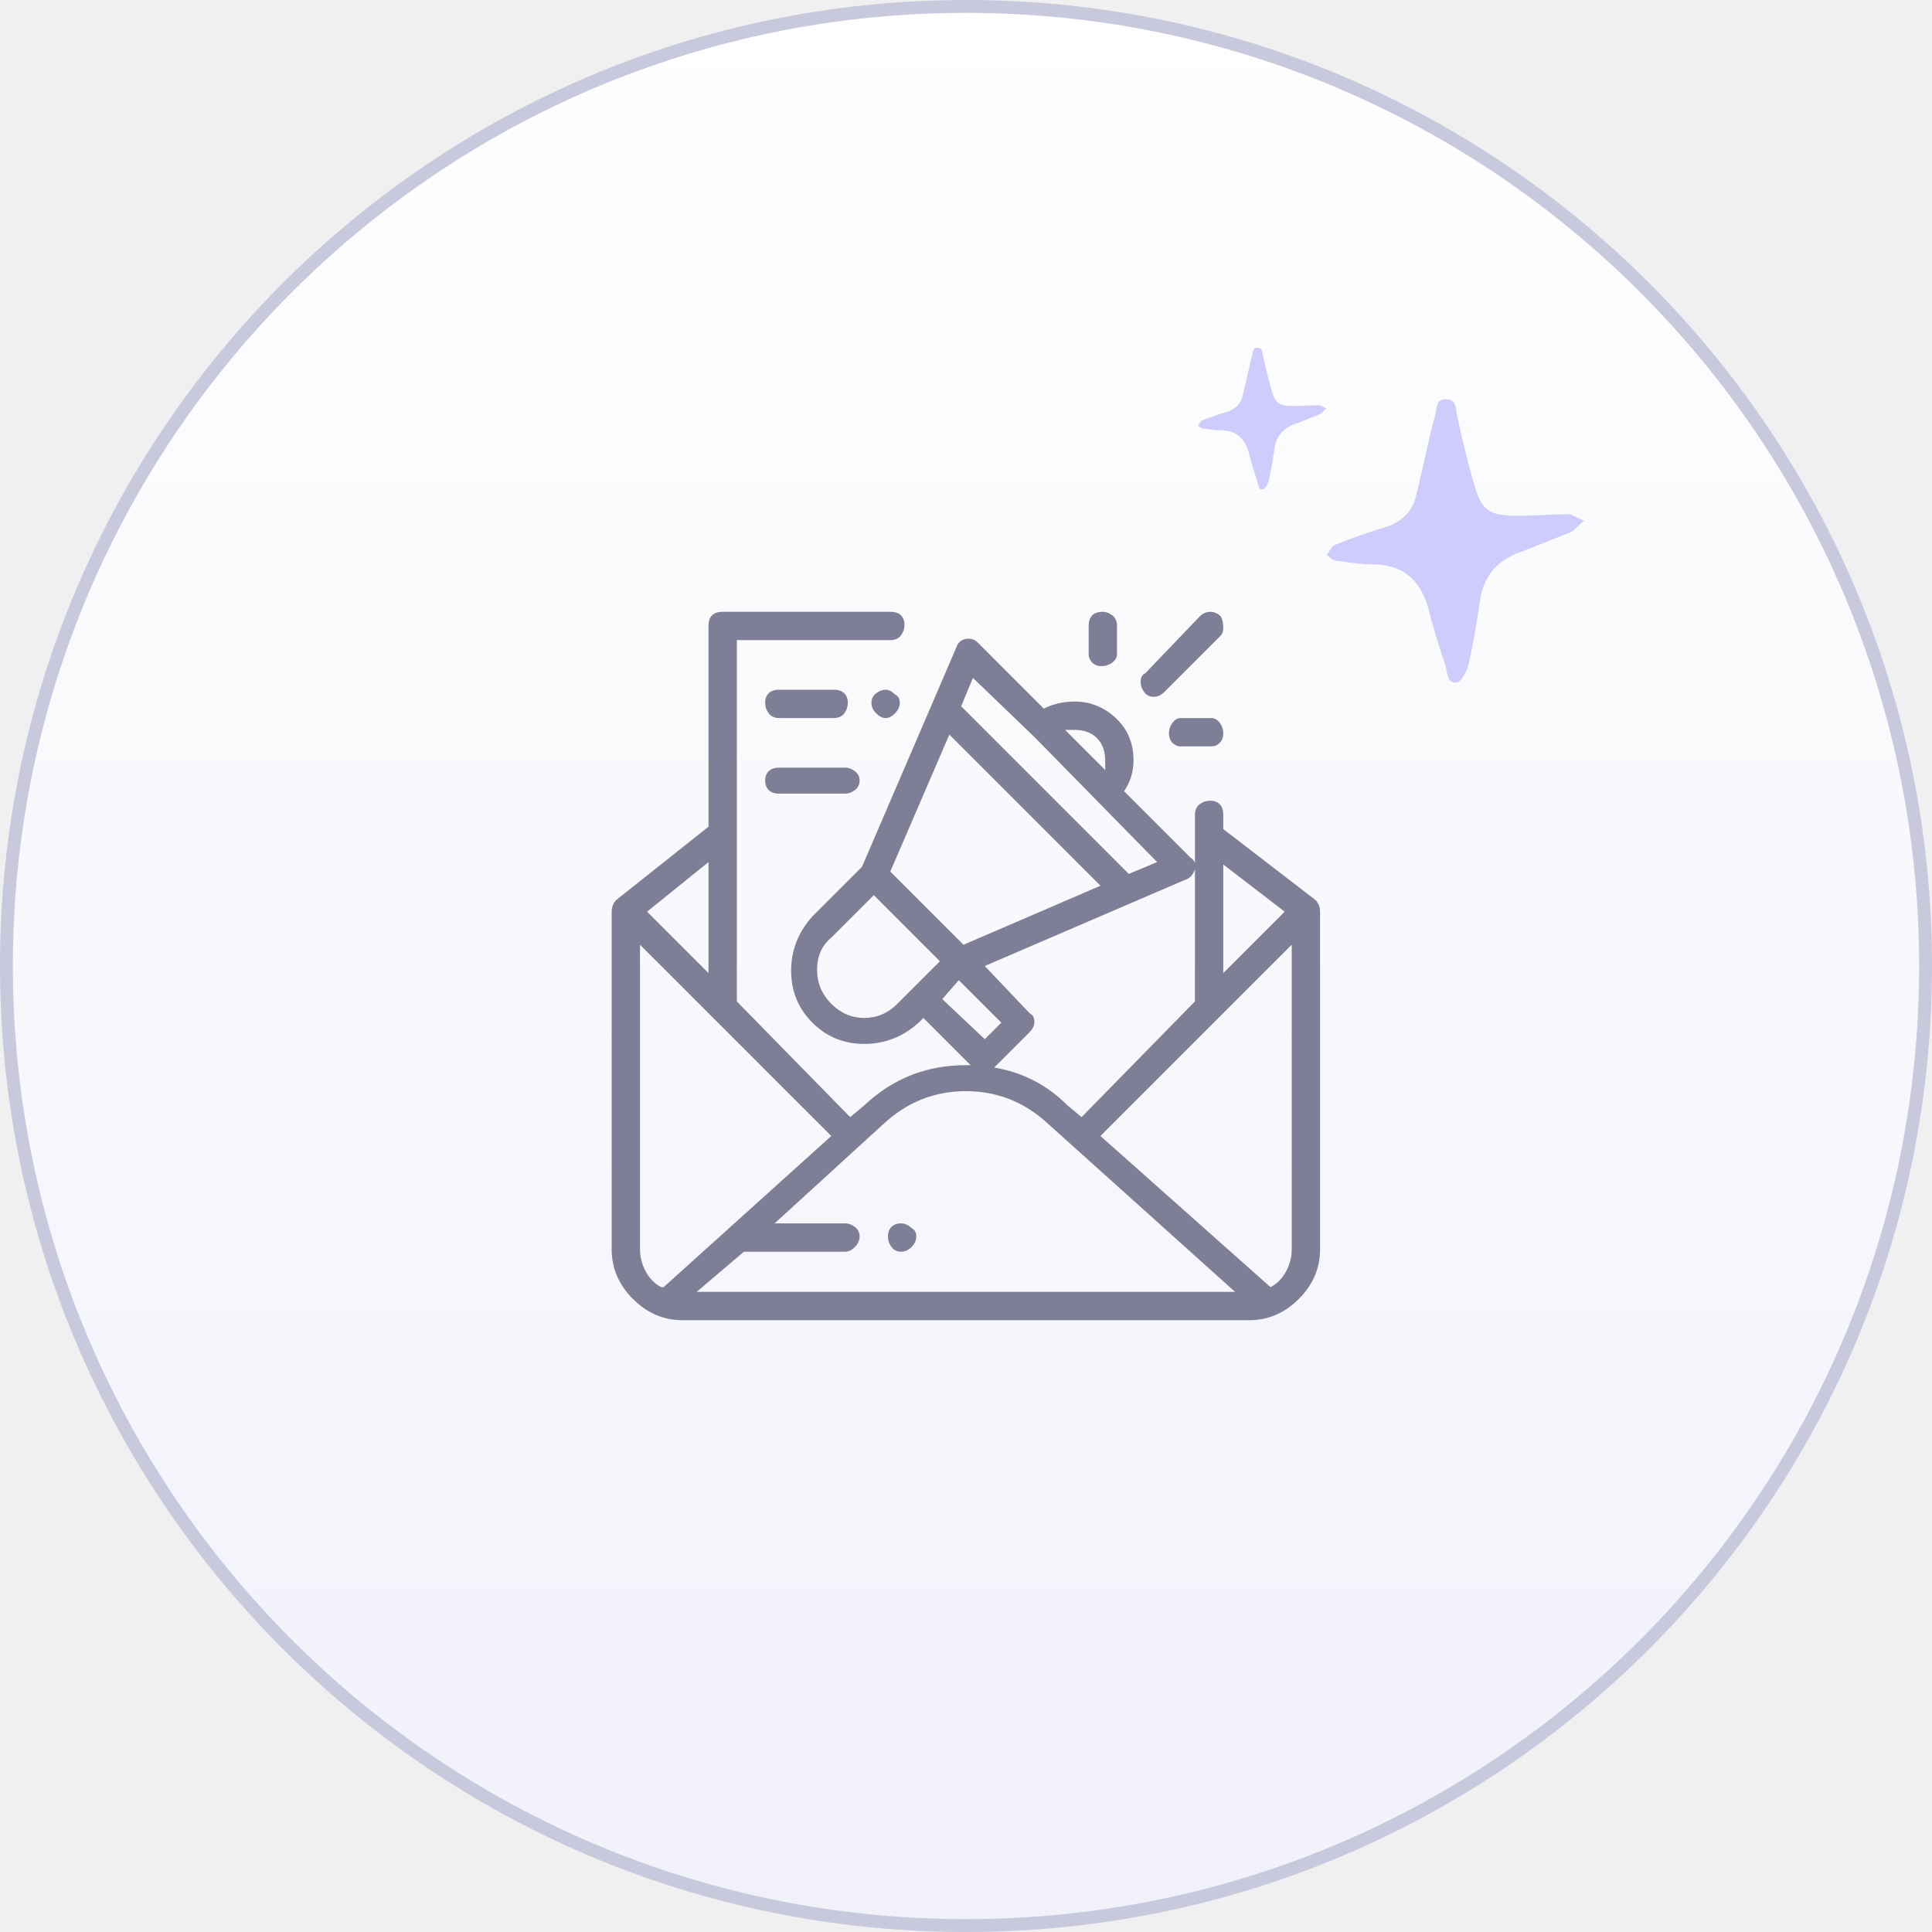
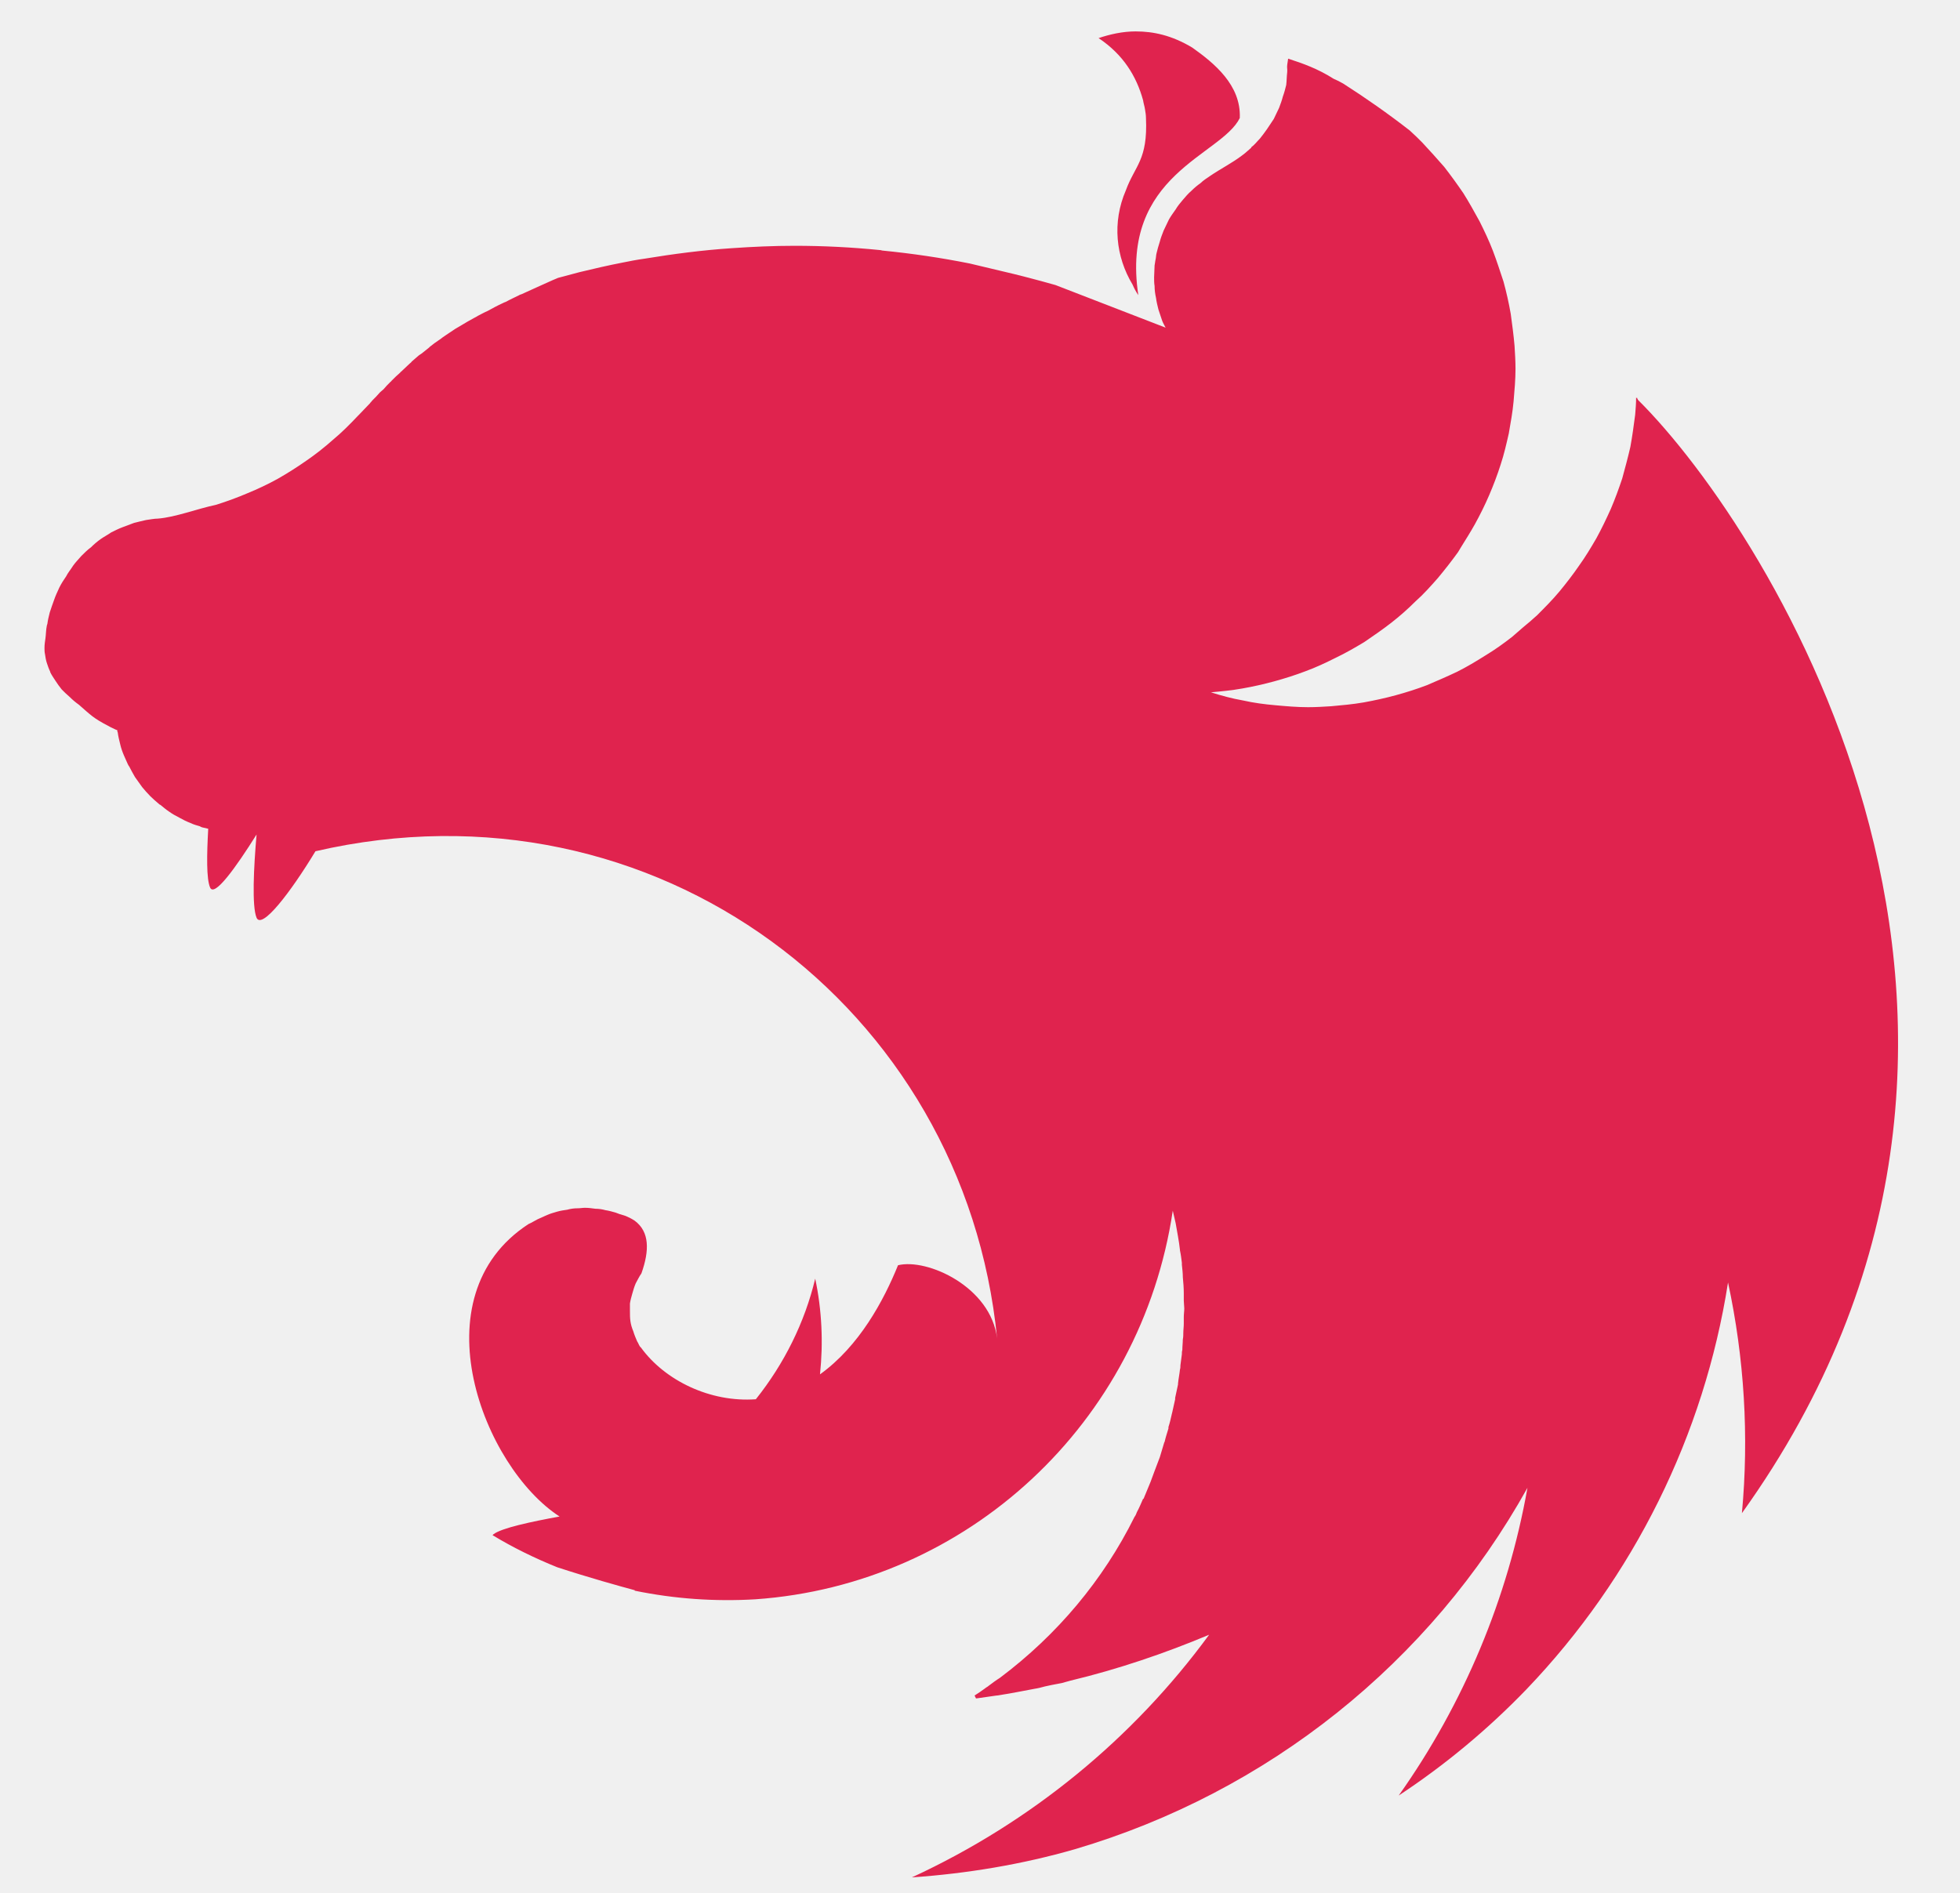
- <svg xmlns="http://www.w3.org/2000/svg" width="150" height="150" viewBox="0 0 150 150" fill="none">
-   <rect x="0.5" y="0.5" width="149" height="149" rx="74.5" fill="url(#paint0_linear_1_2044)" />
-   <rect x="0.5" y="0.5" width="149" height="149" rx="74.5" stroke="#C9C9DD" />
-   <g clip-path="url(#clip0_1_2044)">
-     <path d="M69.49 53.917C69.246 53.672 69.001 53.55 68.757 53.55C68.513 53.55 68.268 53.642 68.024 53.825C67.779 54.008 67.657 54.253 67.657 54.558C67.657 54.864 67.779 55.139 68.024 55.383C68.268 55.628 68.513 55.75 68.757 55.75C69.001 55.75 69.246 55.628 69.49 55.383C69.735 55.139 69.857 54.864 69.857 54.558C69.857 54.253 69.735 54.039 69.49 53.917ZM64.724 53.55H60.507C60.14 53.55 59.865 53.642 59.682 53.825C59.499 54.008 59.407 54.253 59.407 54.558C59.407 54.864 59.499 55.139 59.682 55.383C59.865 55.628 60.14 55.75 60.507 55.75H64.724C65.09 55.75 65.365 55.628 65.549 55.383C65.732 55.139 65.824 54.864 65.824 54.558C65.824 54.253 65.732 54.008 65.549 53.825C65.365 53.642 65.09 53.55 64.724 53.55ZM65.64 59.6H60.507C60.14 59.6 59.865 59.692 59.682 59.875C59.499 60.058 59.407 60.303 59.407 60.608C59.407 60.914 59.499 61.158 59.682 61.342C59.865 61.525 60.14 61.617 60.507 61.617H65.64C65.885 61.617 66.129 61.525 66.374 61.342C66.618 61.158 66.74 60.914 66.74 60.608C66.74 60.303 66.618 60.058 66.374 59.875C66.129 59.692 65.885 59.6 65.64 59.6ZM102.124 69.867L94.974 64.367V63.267C94.974 62.9 94.882 62.625 94.699 62.442C94.515 62.258 94.271 62.167 93.965 62.167C93.66 62.167 93.385 62.258 93.14 62.442C92.896 62.625 92.774 62.9 92.774 63.267V77.75L83.974 86.733L82.874 85.817C81.285 84.228 79.39 83.25 77.19 82.883L79.94 80.133C80.185 79.889 80.307 79.614 80.307 79.308C80.307 79.003 80.185 78.789 79.94 78.667L76.457 75L92.224 68.217C92.468 68.094 92.651 67.85 92.774 67.483C92.896 67.117 92.774 66.811 92.407 66.567L87.274 61.433C87.763 60.7 88.007 59.906 88.007 59.05C88.007 57.706 87.549 56.606 86.632 55.75C85.715 54.894 84.646 54.467 83.424 54.467C82.568 54.467 81.774 54.65 81.04 55.017L75.907 49.883C75.662 49.639 75.357 49.547 74.99 49.608C74.624 49.669 74.379 49.883 74.257 50.25L66.924 67.3L63.074 71.15C61.974 72.372 61.424 73.778 61.424 75.367C61.424 76.956 61.974 78.3 63.074 79.4C64.174 80.5 65.518 81.05 67.107 81.05C68.696 81.05 70.101 80.5 71.324 79.4L71.69 79.033L75.357 82.7H74.99C71.935 82.7 69.307 83.739 67.107 85.817L66.007 86.733L57.207 77.75V49.7H69.124C69.49 49.7 69.765 49.578 69.949 49.333C70.132 49.089 70.224 48.814 70.224 48.508C70.224 48.203 70.132 47.958 69.949 47.775C69.765 47.592 69.49 47.5 69.124 47.5H56.107C55.74 47.5 55.465 47.592 55.282 47.775C55.099 47.958 55.007 48.233 55.007 48.6V64.183L47.857 69.867C47.612 70.111 47.49 70.417 47.49 70.783V97C47.49 98.467 48.04 99.75 49.14 100.85C50.24 101.95 51.524 102.5 52.99 102.5H96.99C98.457 102.5 99.74 101.95 100.84 100.85C101.94 99.75 102.49 98.467 102.49 97V70.783C102.49 70.417 102.368 70.111 102.124 69.867ZM94.974 67.117L99.74 70.783L94.974 75.55V67.117ZM83.424 56.667C84.157 56.667 84.737 56.881 85.165 57.308C85.593 57.736 85.807 58.317 85.807 59.05C85.807 59.294 85.807 59.539 85.807 59.783L82.69 56.667C82.935 56.667 83.179 56.667 83.424 56.667ZM75.54 52.633L80.307 57.217L89.84 66.933L87.64 67.85L74.624 54.833L75.54 52.633ZM73.707 57.033L85.44 68.767L74.807 73.35L69.124 67.667L73.707 57.033ZM69.674 77.933C68.94 78.667 68.085 79.033 67.107 79.033C66.129 79.033 65.274 78.667 64.54 77.933C63.807 77.2 63.44 76.314 63.44 75.275C63.44 74.236 63.807 73.411 64.54 72.8L67.84 69.5L72.974 74.633L69.674 77.933ZM73.157 77.567L74.44 76.1L77.74 79.4L76.457 80.683L73.157 77.567ZM55.007 66.933V75.55L50.24 70.783L55.007 66.933ZM51.524 99.933C51.524 99.933 51.462 99.933 51.34 99.933C50.851 99.689 50.454 99.292 50.149 98.742C49.843 98.192 49.69 97.611 49.69 97V73.35L64.54 88.2L51.524 99.933ZM54.09 100.3L57.757 97.183H65.64C65.885 97.183 66.129 97.061 66.374 96.817C66.618 96.572 66.74 96.297 66.74 95.992C66.74 95.686 66.618 95.442 66.374 95.258C66.129 95.075 65.885 94.983 65.64 94.983H60.14L68.574 87.283C70.407 85.572 72.546 84.717 74.99 84.717C77.435 84.717 79.574 85.572 81.407 87.283L95.89 100.3H54.09ZM100.29 97C100.29 97.611 100.137 98.192 99.832 98.742C99.526 99.292 99.129 99.689 98.64 99.933L85.44 88.2L100.29 73.35V97ZM94.79 47.867C94.546 47.622 94.271 47.5 93.965 47.5C93.66 47.5 93.385 47.622 93.14 47.867L88.924 52.267C88.679 52.389 88.557 52.603 88.557 52.908C88.557 53.214 88.649 53.489 88.832 53.733C89.015 53.978 89.26 54.1 89.565 54.1C89.871 54.1 90.146 53.978 90.39 53.733L94.79 49.333C94.912 49.211 94.974 48.997 94.974 48.692C94.974 48.386 94.912 48.111 94.79 47.867ZM85.624 47.5C85.257 47.5 84.982 47.592 84.799 47.775C84.615 47.958 84.524 48.233 84.524 48.6V50.8C84.524 51.044 84.615 51.258 84.799 51.442C84.982 51.625 85.226 51.717 85.532 51.717C85.838 51.717 86.112 51.625 86.357 51.442C86.601 51.258 86.724 51.044 86.724 50.8V48.6C86.724 48.233 86.601 47.958 86.357 47.775C86.112 47.592 85.868 47.5 85.624 47.5ZM94.057 55.75H91.674C91.429 55.75 91.215 55.872 91.032 56.117C90.849 56.361 90.757 56.636 90.757 56.942C90.757 57.247 90.849 57.492 91.032 57.675C91.215 57.858 91.429 57.95 91.674 57.95H94.057C94.301 57.95 94.515 57.858 94.699 57.675C94.882 57.492 94.974 57.247 94.974 56.942C94.974 56.636 94.882 56.361 94.699 56.117C94.515 55.872 94.301 55.75 94.057 55.75ZM70.774 95.35C70.529 95.106 70.254 94.983 69.949 94.983C69.643 94.983 69.399 95.075 69.215 95.258C69.032 95.442 68.94 95.686 68.94 95.992C68.94 96.297 69.032 96.572 69.215 96.817C69.399 97.061 69.643 97.183 69.949 97.183C70.254 97.183 70.529 97.061 70.774 96.817C71.018 96.572 71.14 96.297 71.14 95.992C71.14 95.686 71.018 95.472 70.774 95.35Z" fill="#7F7E97" />
-   </g>
-   <g clip-path="url(#clip1_1_2044)">
-     <g clip-path="url(#clip2_1_2044)">
-       <path d="M123 40.423C122.494 40.8 122.241 41.177 121.987 41.303C120.722 41.806 119.456 42.308 118.19 42.811C116.291 43.439 115.152 44.695 114.899 46.706C114.646 48.339 114.392 49.972 114.013 51.606C113.886 52.108 113.506 52.862 113.127 52.988C112.367 53.114 112.367 52.234 112.24 51.731C111.734 50.224 111.228 48.59 110.848 47.083C110.215 44.947 108.823 43.816 106.544 43.816C105.658 43.816 104.899 43.69 104.013 43.565C103.506 43.565 103.253 43.313 103 43.062C103.253 42.811 103.38 42.434 103.633 42.308C104.899 41.806 106.291 41.303 107.557 40.926C108.823 40.549 109.709 39.669 109.962 38.413C110.468 36.403 110.848 34.392 111.354 32.508C111.608 31.88 111.354 31 112.24 31C113.127 31 113 31.754 113.127 32.257C113.506 34.016 113.886 35.649 114.392 37.408C115.025 39.669 115.532 40.046 117.937 40.046C119.203 40.046 120.595 39.921 121.861 39.921C121.987 39.921 122.367 40.172 123 40.423Z" fill="#CECCFD" />
-       <path d="M103 31.712C102.747 31.9 102.62 32.089 102.494 32.151C101.861 32.403 101.228 32.654 100.595 32.905C99.646 33.219 99.076 33.848 98.949 34.853C98.823 35.669 98.696 36.486 98.506 37.303C98.443 37.554 98.253 37.931 98.063 37.994C97.683 38.057 97.683 37.617 97.62 37.366C97.367 36.612 97.114 35.795 96.924 35.041C96.608 33.973 95.911 33.408 94.772 33.408C94.329 33.408 93.949 33.345 93.506 33.282C93.253 33.282 93.127 33.157 93 33.031C93.127 32.905 93.19 32.717 93.317 32.654C93.949 32.403 94.646 32.151 95.278 31.963C95.911 31.774 96.354 31.335 96.481 30.706C96.734 29.701 96.924 28.696 97.177 27.754C97.304 27.44 97.177 27 97.62 27C98.063 27 98 27.377 98.063 27.628C98.253 28.508 98.443 29.324 98.696 30.204C99.013 31.335 99.266 31.523 100.468 31.523C101.101 31.523 101.797 31.46 102.43 31.46C102.494 31.46 102.684 31.586 103 31.712Z" fill="#CECCFD" />
-     </g>
-   </g>
-   <defs>
-     <linearGradient id="paint0_linear_1_2044" x1="75" y1="0" x2="75" y2="150" gradientUnits="userSpaceOnUse">
-       <stop stop-color="white" />
-       <stop offset="1" stop-color="#F1F1FA" />
-     </linearGradient>
-     <clipPath id="clip0_1_2044">
-       <rect width="55.02" height="55" fill="white" transform="matrix(1 0 0 -1 47.4805 102.5)" />
-     </clipPath>
-     <clipPath id="clip1_1_2044">
-       <rect width="30" height="26" fill="white" transform="translate(93 27)" />
-     </clipPath>
-     <clipPath id="clip2_1_2044">
-       <rect width="30" height="26" fill="white" transform="translate(93 27)" />
-     </clipPath>
-   </defs>
+ <svg xmlns="http://www.w3.org/2000/svg" height="966" viewBox="0 0 264.583 255.588" width="1000">
+   <path d="m153.338 45.652c-1.809 0-3.489.388-5.04.905 3.296 2.197 5.105 5.105 6.01 8.401.065.452.194.775.259 1.228.065.388.129.775.129 1.163.259 5.687-1.486 6.397-2.714 9.758-1.874 4.33-1.357 8.982.905 12.73.194.452.452.969.775 1.422-2.456-16.349 11.179-18.804 13.699-23.909.194-4.459-3.489-7.431-6.397-9.499-2.779-1.68-5.299-2.197-7.625-2.197zm20.549 3.683c-.259 1.486-.065 1.099-.129 1.874-.065.517-.065 1.163-.129 1.68-.129.517-.259 1.034-.452 1.551-.129.517-.323 1.034-.517 1.551-.259.517-.452.969-.711 1.486-.194.259-.323.517-.517.775-.129.194-.259.388-.388.582-.323.452-.646.905-.969 1.292-.388.388-.711.84-1.163 1.163v.065c-.388.323-.775.711-1.228 1.034-1.357 1.034-2.908 1.809-4.33 2.779-.452.323-.905.582-1.292.969-.452.323-.84.646-1.228 1.034-.452.388-.775.775-1.163 1.228-.323.388-.711.84-.969 1.292-.323.452-.646.905-.905 1.357-.259.517-.452.969-.711 1.486-.194.517-.388.969-.517 1.486-.194.582-.323 1.099-.452 1.616-.065.259-.065.582-.129.84-.065.259-.065.517-.129.775 0 .517-.065 1.099-.065 1.615 0 .388 0 .775.065 1.163 0 .517.065 1.034.194 1.615.065.517.194 1.034.323 1.551.194.517.323 1.034.517 1.551.129.323.323.646.452.905l-14.863-5.751c-2.52-.711-4.976-1.357-7.496-1.939-1.357-.323-2.714-.646-4.071-.969-3.877-.775-7.819-1.357-11.761-1.745-.129 0-.194-.065-.323-.065-3.877-.388-7.69-.582-11.567-.582-2.843 0-5.687.129-8.465.323-3.942.259-7.884.775-11.825 1.422-.969.129-1.939.323-2.908.517-2.003.388-3.942.84-5.816 1.292-.969.259-1.939.517-2.908.775-.969.388-1.874.84-2.779 1.228-.711.323-1.422.646-2.132.969-.129.065-.259.065-.323.129-.646.323-1.228.582-1.809.905-.194.065-.323.129-.452.194-.711.323-1.422.711-2.003 1.034-.452.194-.905.452-1.292.646-.194.129-.452.259-.582.323-.582.323-1.163.646-1.68.969-.582.323-1.099.646-1.551.969-.452.323-.905.582-1.292.905-.065.065-.129.065-.194.129-.388.259-.84.582-1.228.905 0 0-.065.065-.129.129-.323.259-.646.517-.969.775-.129.065-.259.194-.388.259-.323.259-.646.582-.969.84-.065.129-.194.194-.259.259-.388.388-.775.711-1.163 1.099-.065 0-.065.065-.129.129-.388.323-.775.711-1.163 1.099-.065.065-.065.129-.129.129-.323.323-.646.646-.969 1.034-.129.129-.323.259-.452.388-.323.388-.711.775-1.099 1.163-.065.129-.194.194-.259.323-.517.517-.969 1.034-1.486 1.551-.065.065-.129.129-.194.194-1.034 1.099-2.132 2.197-3.296 3.166-1.163 1.034-2.391 2.003-3.619 2.843-1.292.905-2.52 1.68-3.877 2.456-1.292.711-2.649 1.357-4.071 1.939-1.357.582-2.779 1.099-4.2 1.551-2.714.582-5.493 1.68-7.884 1.874-.517 0-1.099.129-1.615.194-.582.129-1.099.259-1.615.388-.517.194-1.034.388-1.551.582-.517.194-1.034.452-1.551.711-.452.323-.969.582-1.422.905-.452.323-.905.711-1.292 1.099-.452.323-.905.775-1.292 1.163-.388.452-.775.84-1.099 1.292-.323.517-.711.969-.969 1.486-.323.452-.646.969-.905 1.486-.259.582-.517 1.099-.711 1.68-.194.517-.388 1.099-.582 1.68-.129.517-.259 1.034-.323 1.551 0 .065-.065.129-.065.194-.129.582-.129 1.357-.194 1.745-.065.452-.129.84-.129 1.292 0 .259 0 .582.065.84.065.452.129.84.259 1.228.129.388.259.775.452 1.163v.065c.194.388.452.775.711 1.163.259.388.517.775.84 1.163.323.323.711.711 1.099 1.034.388.388.775.711 1.228 1.034 1.551 1.357 1.939 1.809 3.942 2.843.323.194.646.323 1.034.517.065 0 .129.065.194.065 0 .129 0 .194.065.323.065.517.194 1.034.323 1.551.129.582.323 1.099.517 1.551.194.388.323.775.517 1.163.065.129.129.259.194.323.259.517.517.969.775 1.422.323.452.646.905.969 1.357.323.388.711.84 1.099 1.228.388.388.775.711 1.228 1.099 0 0 .065.065.129.065.388.323.775.646 1.163.905.452.323.905.582 1.422.84.452.259.969.517 1.486.711.388.194.84.323 1.292.452.065.065.129.065.259.129.259.065.582.129.84.194-.194 3.489-.259 6.785.259 7.948.582 1.292 3.425-2.649 6.268-7.173-.388 4.459-.646 9.693 0 11.244.711 1.615 4.588-3.425 7.948-8.982 45.815-10.598 87.624 21.066 92.018 65.783-.84-6.979-9.434-10.856-13.376-9.887-1.939 4.782-5.234 10.921-10.533 14.733.452-4.265.259-8.659-.646-12.924-1.422 5.945-4.2 11.502-8.013 16.284-6.139.452-12.278-2.52-15.509-6.979-.259-.194-.323-.582-.517-.84-.194-.452-.388-.905-.517-1.357-.194-.452-.323-.905-.388-1.357-.065-.452-.065-.905-.065-1.422 0-.323 0-.646 0-.969.065-.452.194-.905.323-1.357.129-.452.259-.905.452-1.357.259-.452.452-.905.775-1.357 1.099-3.102 1.099-5.622-.905-7.108-.388-.259-.775-.452-1.228-.646-.259-.065-.582-.194-.84-.259-.194-.065-.323-.129-.517-.194-.452-.129-.905-.259-1.357-.323-.452-.129-.905-.194-1.357-.194-.452-.065-.969-.129-1.422-.129-.323 0-.646.065-.969.065-.517 0-.969.065-1.422.194-.452.065-.905.129-1.357.259-.452.129-.905.259-1.357.452-.452.194-.84.388-1.292.582-.388.194-.775.452-1.228.646-15.056 9.822-6.074 32.827 4.2 39.483-3.877.711-7.819 1.551-8.917 2.391-.065.065-.129.129-.129.129 2.779 1.68 5.687 3.102 8.724 4.329 4.136 1.357 8.53 2.585 10.468 3.102v.065c5.363 1.099 10.791 1.486 16.284 1.163 28.626-2.003 52.083-23.78 56.348-52.471.129.582.259 1.099.388 1.68.194 1.163.452 2.391.582 3.619v.065c.129.582.194 1.163.259 1.68v.259c.065.582.129 1.163.129 1.68.065.711.129 1.422.129 2.132v1.034c0 .323.065.711.065 1.034 0 .388-.065.775-.065 1.163v.905c0 .452-.065.84-.065 1.292 0 .259 0 .517-.065.84 0 .452-.065.905-.065 1.422-.065.194-.065.388-.065.582-.065.517-.129.969-.194 1.486 0 .194 0 .388-.065.582-.065.646-.194 1.228-.259 1.874v.065.065c-.129.582-.259 1.228-.388 1.809v.194c-.129.582-.259 1.163-.388 1.745 0 .065-.065.194-.065.259-.129.582-.259 1.163-.452 1.745v.194c-.194.646-.388 1.228-.517 1.809-.065.065-.065.129-.065.129-.194.646-.388 1.292-.582 1.939-.259.646-.452 1.228-.711 1.874-.259.646-.452 1.292-.711 1.874-.259.646-.517 1.228-.775 1.874h-.065c-.259.582-.517 1.228-.84 1.809-.065.194-.129.323-.194.452-.065.065-.065.129-.129.194-4.2 8.465-10.404 15.896-18.158 21.712-.517.323-1.034.711-1.551 1.099-.129.129-.323.194-.452.323-.452.323-.905.646-1.422.969l.194.388h.065c.905-.129 1.809-.259 2.714-.388h.065c1.68-.259 3.36-.582 5.04-.905.452-.065.969-.194 1.422-.323.323-.065.582-.129.905-.194.452-.065.905-.194 1.357-.259.388-.129.775-.194 1.163-.323 6.462-1.551 12.73-3.683 18.74-6.203-10.274 14.022-24.038 25.331-40.129 32.762 7.431-.517 14.863-1.745 22.035-3.813 26.042-7.69 47.948-25.202 61.065-48.788-2.649 14.927-8.594 29.143-17.383 41.55 6.268-4.136 12.019-8.918 17.253-14.346 14.475-15.121 23.974-34.313 27.205-54.927 2.197 10.21 2.843 20.743 1.874 31.147 46.655-65.072 3.877-132.535-14.022-150.305-.065-.129-.129-.194-.129-.323-.065.065-.065.065-.065.129 0-.065 0-.065-.065-.129 0 .775-.065 1.551-.129 2.326-.194 1.486-.388 2.908-.646 4.33-.323 1.422-.711 2.843-1.099 4.265-.452 1.357-.969 2.779-1.551 4.136-.582 1.292-1.228 2.649-1.939 3.942-.711 1.228-1.486 2.52-2.326 3.683-.84 1.228-1.745 2.391-2.649 3.489-.969 1.163-2.003 2.197-3.037 3.231-.646.582-1.228 1.099-1.874 1.615-.517.452-.969.84-1.486 1.292-1.163.905-2.326 1.745-3.619 2.52-1.228.775-2.52 1.551-3.813 2.197-1.357.646-2.714 1.228-4.071 1.809-1.357.517-2.779.969-4.2 1.357-1.422.388-2.908.711-4.329.969-1.486.259-2.972.388-4.394.517-1.034.065-2.068.129-3.102.129-1.486 0-2.972-.129-4.394-.259-1.486-.129-2.973-.323-4.394-.646-1.486-.259-2.908-.646-4.33-1.099h-.065c1.422-.129 2.843-.259 4.265-.517 1.486-.259 2.908-.582 4.33-.969 1.422-.388 2.843-.84 4.2-1.357 1.422-.517 2.779-1.163 4.071-1.809 1.357-.646 2.585-1.357 3.877-2.132 1.228-.84 2.456-1.68 3.619-2.585 1.163-.905 2.262-1.874 3.296-2.908 1.099-.969 2.068-2.068 3.037-3.166.969-1.163 1.874-2.326 2.714-3.489.129-.194.259-.452.388-.646.646-1.034 1.292-2.068 1.874-3.102.711-1.292 1.357-2.585 1.939-3.942.582-1.357 1.099-2.714 1.551-4.136.452-1.357.775-2.779 1.099-4.2.259-1.486.517-2.908.646-4.33.129-1.486.259-2.973.259-4.394 0-1.034-.065-2.068-.129-3.102-.129-1.486-.323-2.908-.517-4.33-.259-1.486-.582-2.908-.969-4.33-.452-1.357-.905-2.779-1.422-4.136-.517-1.357-1.163-2.714-1.809-4.006-.711-1.292-1.422-2.585-2.197-3.813-.84-1.228-1.68-2.391-2.585-3.554-.969-1.099-1.939-2.197-2.973-3.296-.517-.517-1.099-1.099-1.68-1.615-2.908-2.262-5.945-4.394-8.982-6.333-.452-.259-.84-.452-1.292-.646-2.132-1.357-4.136-2.068-6.139-2.714z" fill="#e0234e" fill-rule="evenodd" transform="translate(0 -41.41249)" />
</svg>
